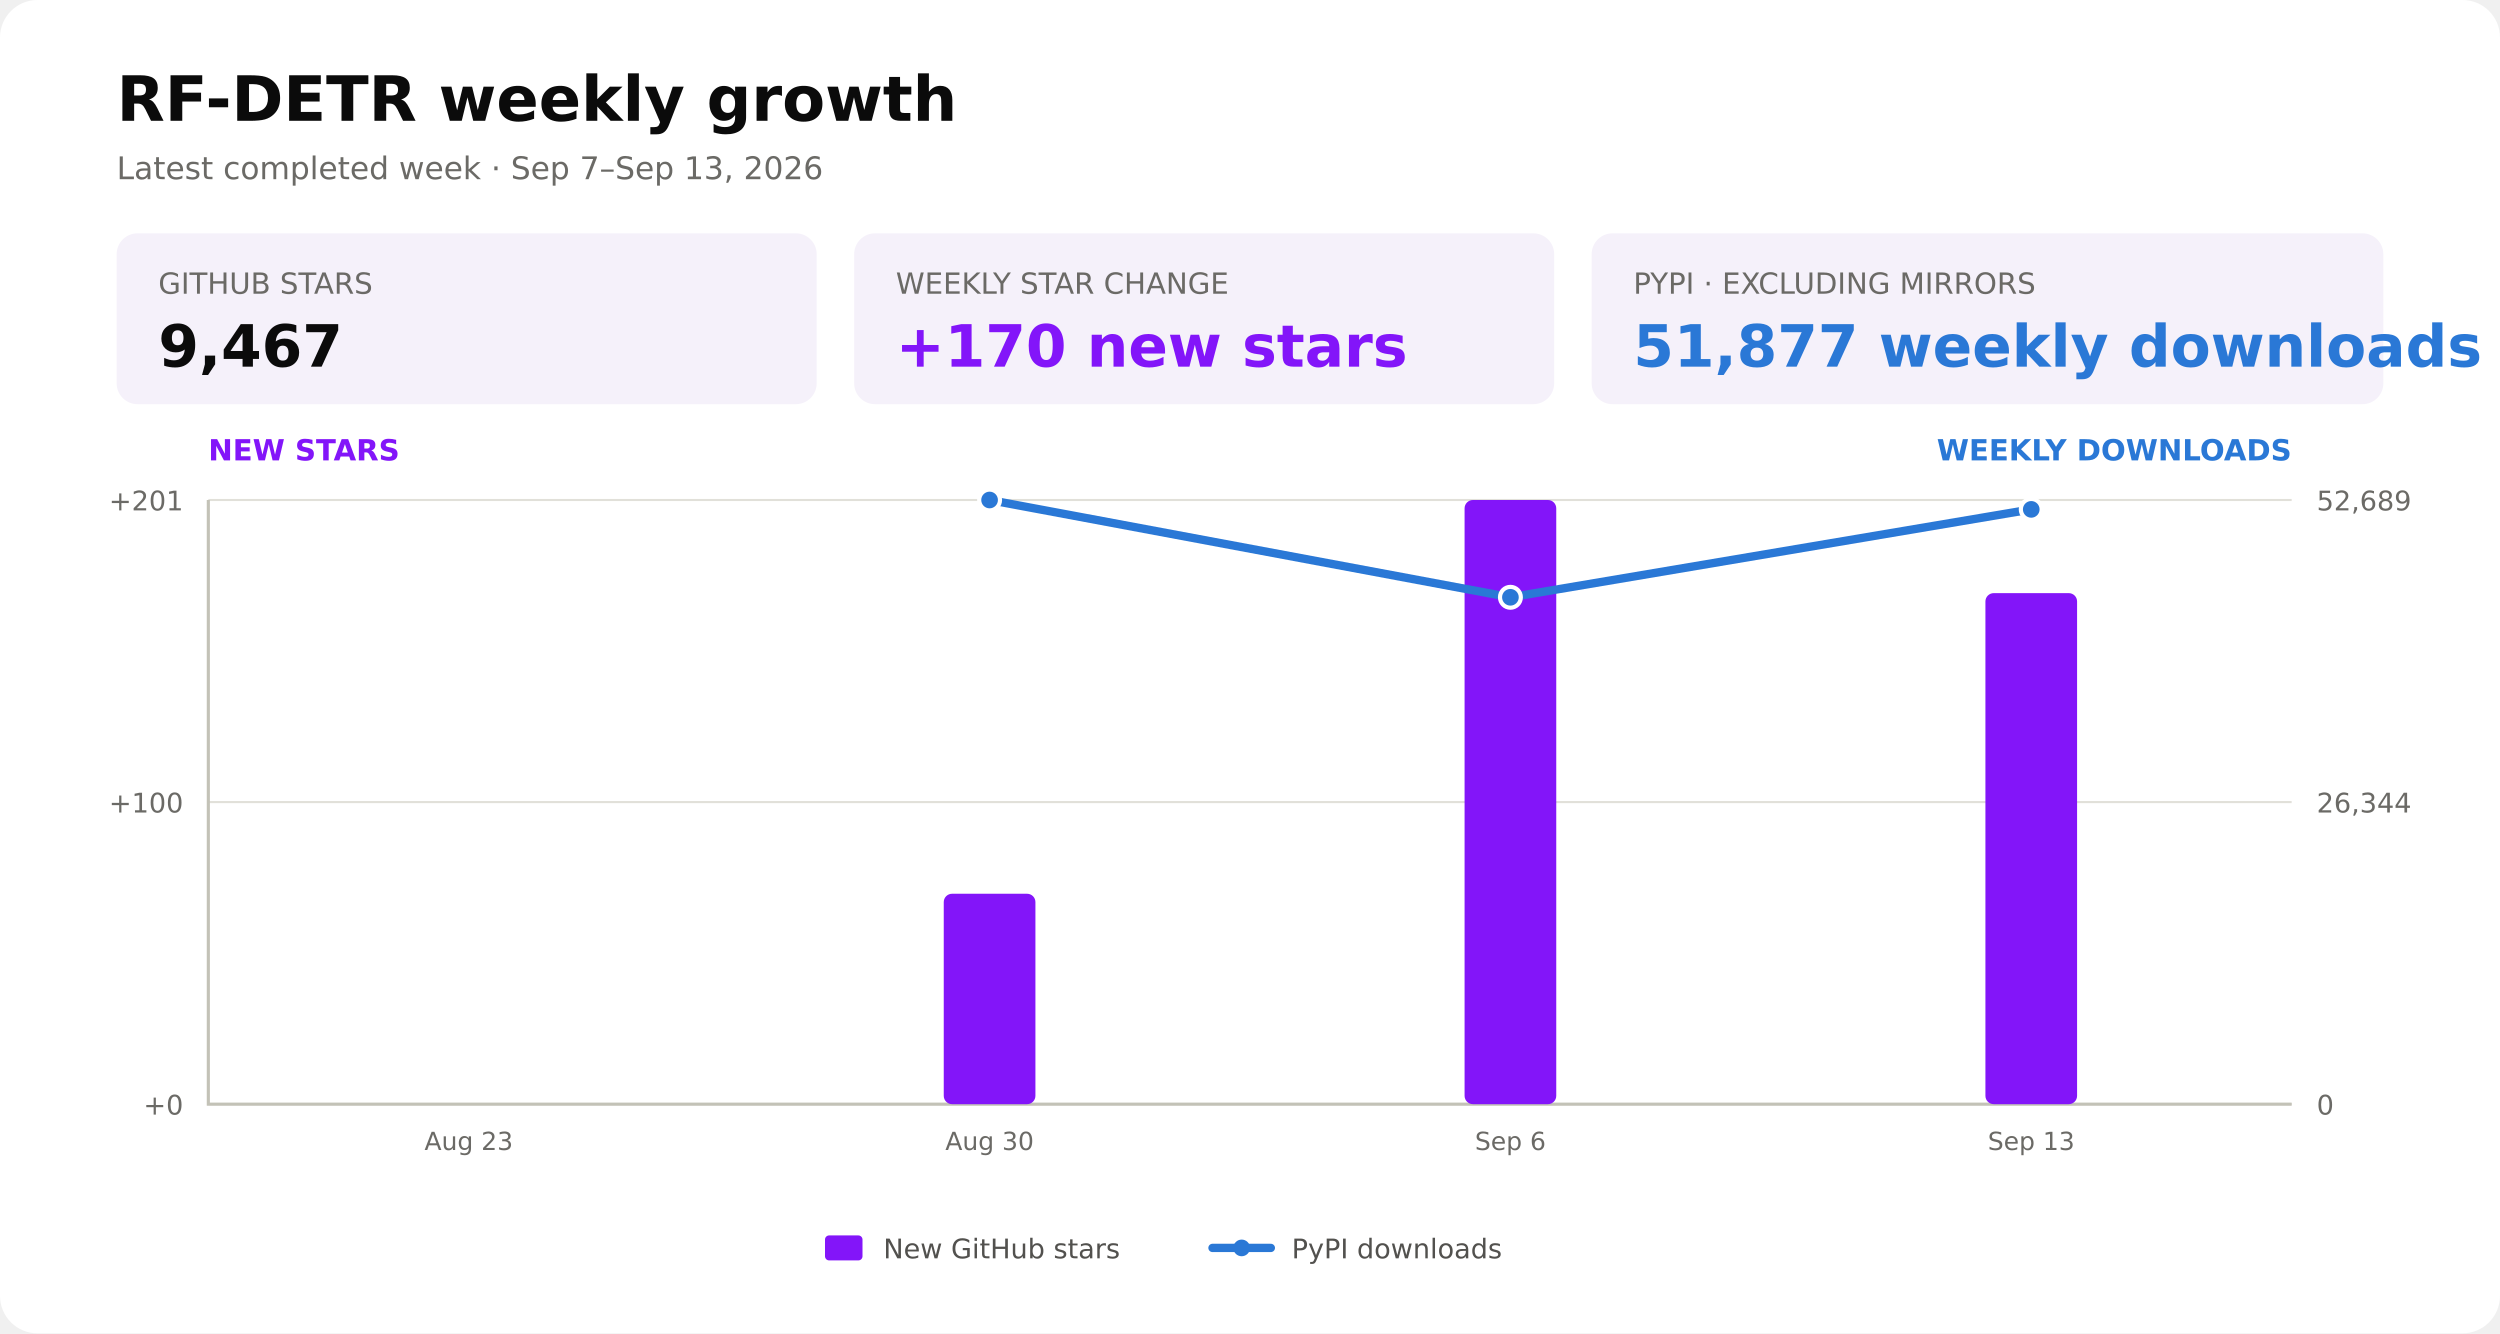
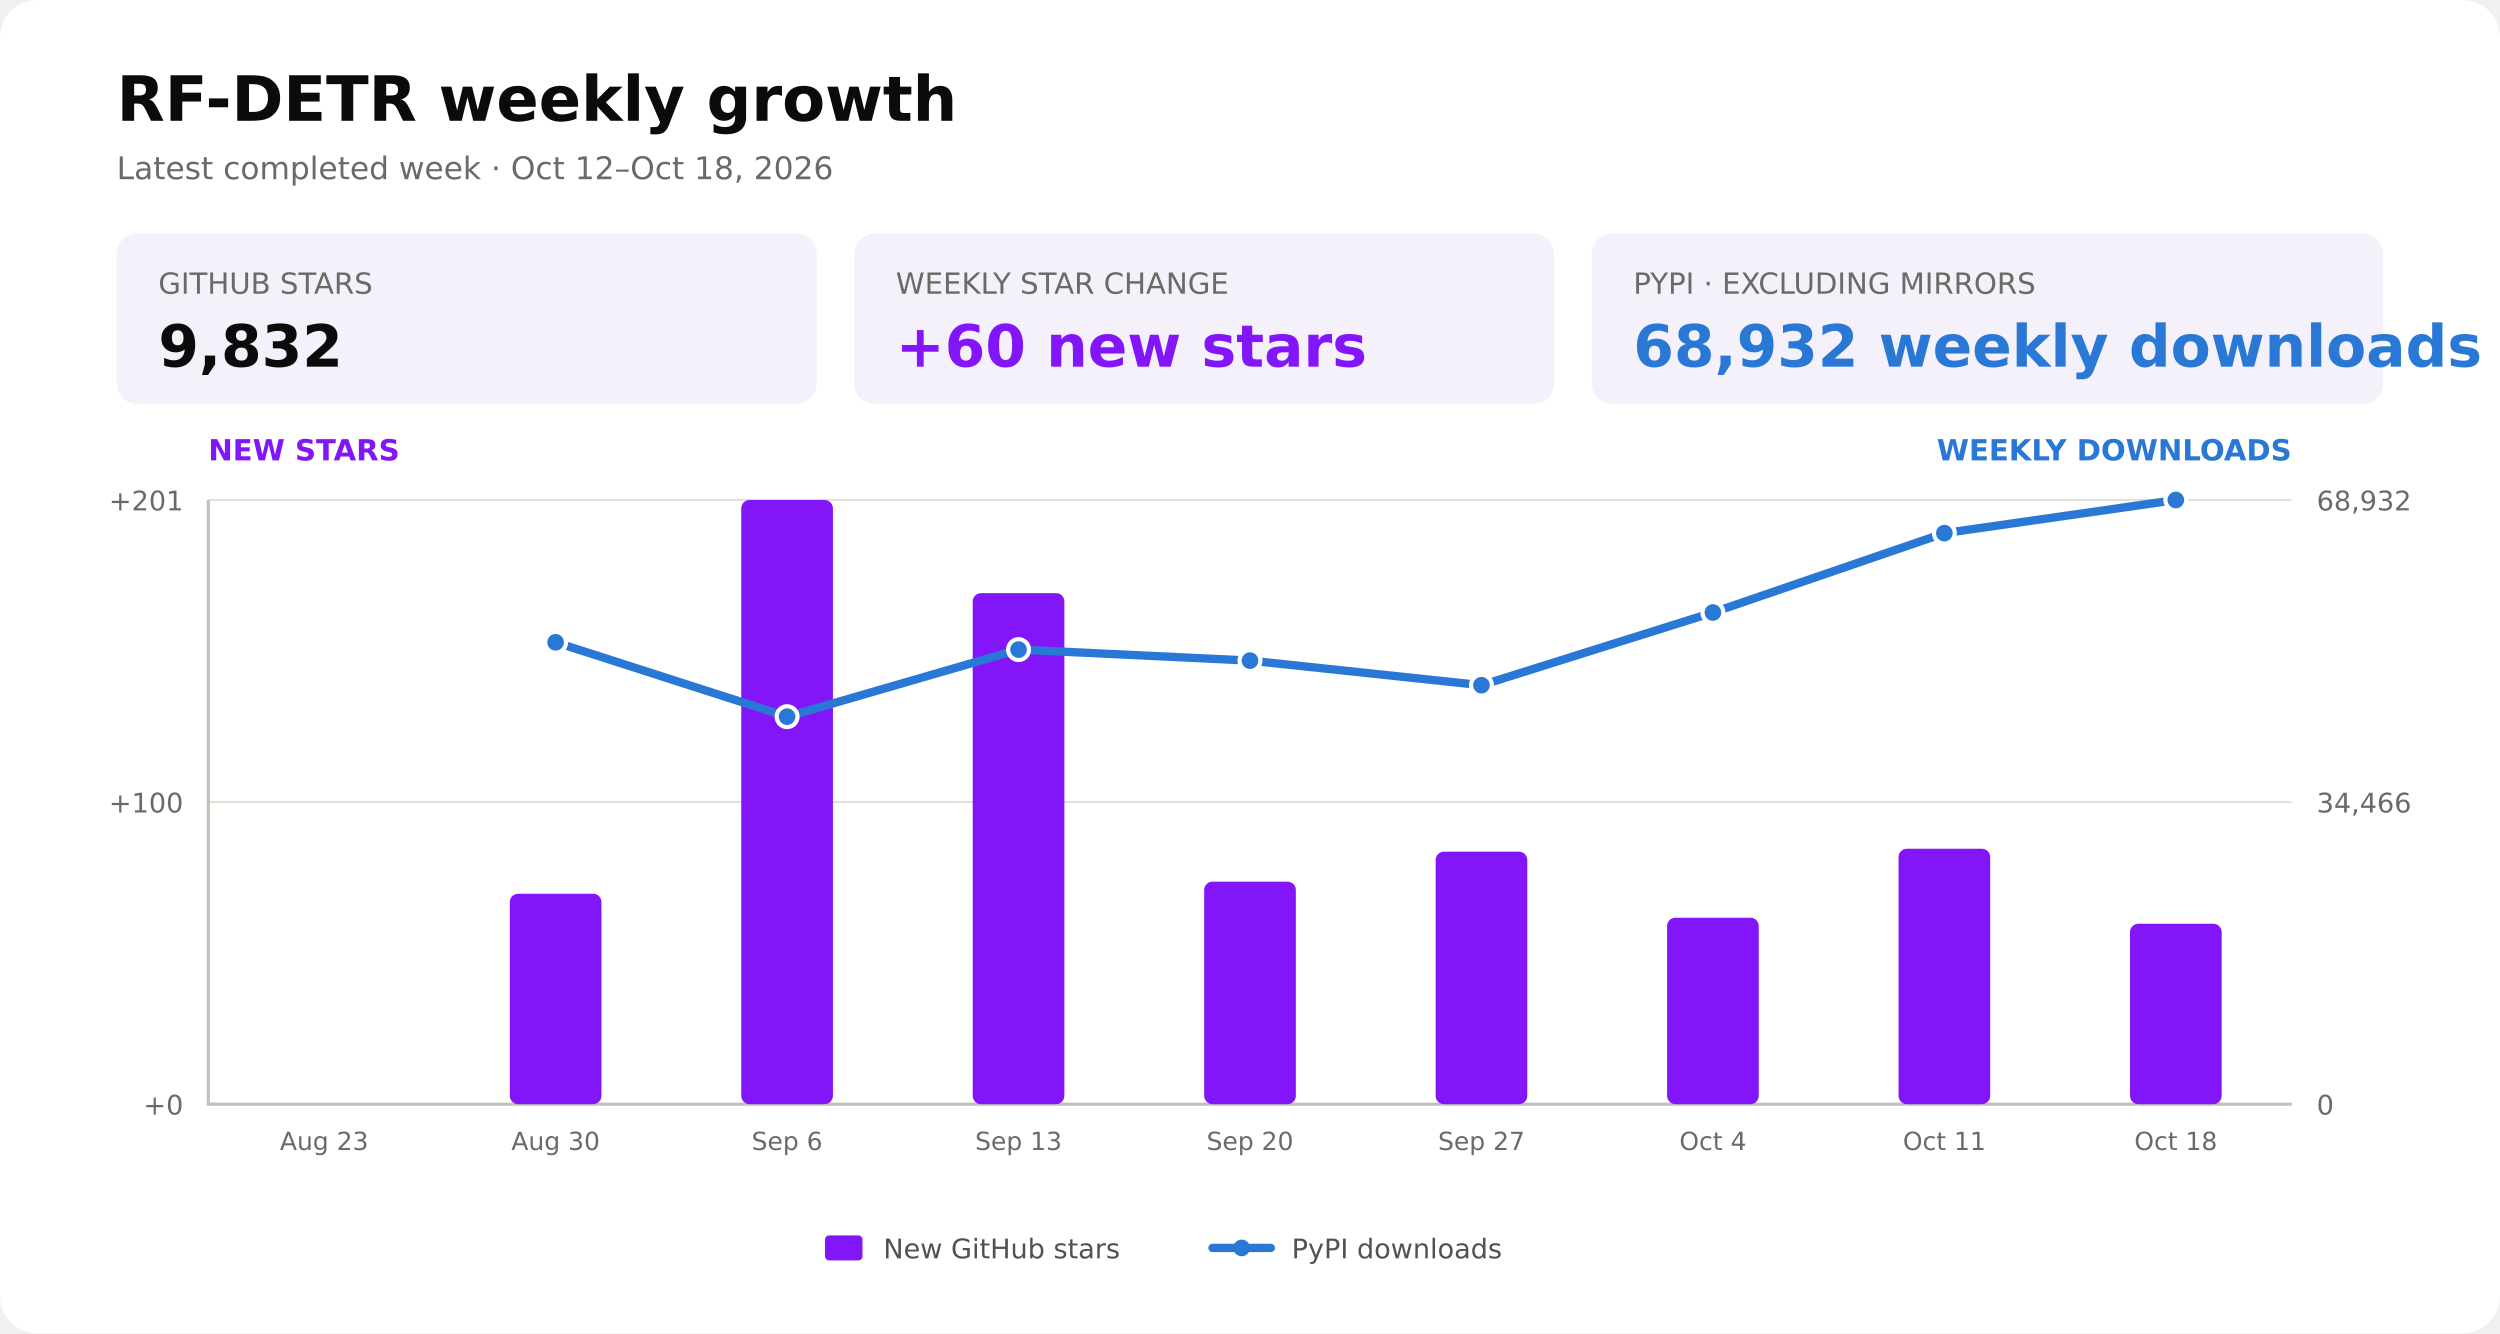
<svg xmlns="http://www.w3.org/2000/svg" width="1200" height="640" viewBox="0 0 1200 640" role="img" aria-labelledby="title description">
  <rect width="1200" height="640" rx="18" fill="#ffffff" />
  <text x="56" y="58" fill="#0b0b0b" font-family="DejaVu Sans, Arial, sans-serif" font-size="30" font-weight="700">RF-DETR weekly growth</text>
-   <text x="56" y="86" fill="#6b6a66" font-family="DejaVu Sans, Arial, sans-serif" font-size="15">Latest completed week · Sep 7–Sep 13, 2026</text>
+   <text x="56" y="86" fill="#6b6a66" font-family="DejaVu Sans, Arial, sans-serif" font-size="15">Latest completed week · Oct 12–Oct 18, 2026</text>
  <g font-family="DejaVu Sans, Arial, sans-serif">
    <rect x="56" y="112" width="336" height="82" rx="10" fill="#f5f1fa" />
    <text x="76" y="141" fill="#6b6a66" font-size="14">GITHUB STARS</text>
-     <text x="76" y="176" fill="#0b0b0b" font-size="28" font-weight="700">9,467</text>
+     <text x="76" y="176" fill="#0b0b0b" font-size="28" font-weight="700">9,832</text>
    <rect x="410" y="112" width="336" height="82" rx="10" fill="#f5f1fa" />
    <text x="430" y="141" fill="#6b6a66" font-size="14">WEEKLY STAR CHANGE</text>
-     <text x="430" y="176" fill="#8315f9" font-size="28" font-weight="700">+170 new stars</text>
+     <text x="430" y="176" fill="#8315f9" font-size="28" font-weight="700">+60 new stars</text>
    <rect x="764" y="112" width="380" height="82" rx="10" fill="#f5f1fa" />
    <text x="784" y="141" fill="#6b6a66" font-size="14">PYPI · EXCLUDING MIRRORS</text>
-     <text x="784" y="176" fill="#2a78d6" font-size="28" font-weight="700">51,877 weekly downloads</text>
+     <text x="784" y="176" fill="#2a78d6" font-size="28" font-weight="700">68,932 weekly downloads</text>
  </g>
  <g aria-hidden="true" fill="none" stroke="#e1e0d9" stroke-width="1">
    <path d="M100 530.0H1100" />
    <path d="M100 385.0H1100" />
    <path d="M100 240.0H1100" />
  </g>
  <path d="M100 240V530H1100" fill="none" stroke="#c3c2b7" stroke-width="1.5" />
  <g fill="#6b6a66" font-family="DejaVu Sans, Arial, sans-serif" font-size="13">
    <text x="88" y="535.0" text-anchor="end">+0</text>
    <text x="1112" y="535.0" text-anchor="start">0</text>
    <text x="88" y="390.0" text-anchor="end">+100</text>
-     <text x="1112" y="390.0" text-anchor="start">26,344</text>
+     <text x="1112" y="390.0" text-anchor="start">34,466</text>
    <text x="88" y="245.0" text-anchor="end">+201</text>
-     <text x="1112" y="245.0" text-anchor="start">52,689</text>
+     <text x="1112" y="245.0" text-anchor="start">68,932</text>
    <text x="100" y="221" fill="#8315f9" font-size="14" font-weight="700">NEW STARS</text>
    <text x="1100" y="221" fill="#2a78d6" font-size="14" font-weight="700" text-anchor="end">WEEKLY DOWNLOADS</text>
  </g>
  <g id="weekly-stars-bars">
-     <rect x="453.0" y="429.0" width="44.0" height="101.0" rx="4" fill="#8315f9" />
-     <rect x="703.0" y="240.0" width="44.0" height="290.0" rx="4" fill="#8315f9" />
-     <rect x="953.0" y="284.7" width="44.0" height="245.3" rx="4" fill="#8315f9" />
+     <rect x="244.7" y="429.0" width="44.0" height="101.0" rx="4" fill="#8315f9" />
+     <rect x="355.8" y="240.0" width="44.0" height="290.0" rx="4" fill="#8315f9" />
+     <rect x="466.9" y="284.7" width="44.0" height="245.3" rx="4" fill="#8315f9" />
+     <rect x="578.0" y="423.2" width="44.0" height="106.8" rx="4" fill="#8315f9" />
+     <rect x="689.1" y="408.8" width="44.0" height="121.2" rx="4" fill="#8315f9" />
+     <rect x="800.2" y="440.5" width="44.0" height="89.5" rx="4" fill="#8315f9" />
+     <rect x="911.3" y="407.4" width="44.0" height="122.6" rx="4" fill="#8315f9" />
+     <rect x="1022.4" y="443.4" width="44.0" height="86.6" rx="4" fill="#8315f9" />
  </g>
  <g id="weekly-downloads-line">
-     <polyline points="475.0,240.0 725.0,286.7 975.0,244.5" fill="none" stroke="#2a78d6" stroke-width="4" stroke-linecap="round" stroke-linejoin="round" />
-     <circle cx="475.0" cy="240.0" r="5" fill="#2a78d6" stroke="#ffffff" stroke-width="2" />
-     <circle cx="725.0" cy="286.7" r="5" fill="#2a78d6" stroke="#ffffff" stroke-width="2" />
-     <circle cx="975.0" cy="244.5" r="5" fill="#2a78d6" stroke="#ffffff" stroke-width="2" />
+     <polyline points="266.7,308.3 377.8,344.0 488.9,311.8 600.0,317.1 711.1,328.9 822.2,294.0 933.3,255.9 1044.4,240.0" fill="none" stroke="#2a78d6" stroke-width="4" stroke-linecap="round" stroke-linejoin="round" />
+     <circle cx="266.7" cy="308.3" r="5" fill="#2a78d6" stroke="#ffffff" stroke-width="2" />
+     <circle cx="377.8" cy="344.0" r="5" fill="#2a78d6" stroke="#ffffff" stroke-width="2" />
+     <circle cx="488.9" cy="311.8" r="5" fill="#2a78d6" stroke="#ffffff" stroke-width="2" />
+     <circle cx="600.0" cy="317.1" r="5" fill="#2a78d6" stroke="#ffffff" stroke-width="2" />
+     <circle cx="711.1" cy="328.9" r="5" fill="#2a78d6" stroke="#ffffff" stroke-width="2" />
+     <circle cx="822.2" cy="294.0" r="5" fill="#2a78d6" stroke="#ffffff" stroke-width="2" />
+     <circle cx="933.3" cy="255.9" r="5" fill="#2a78d6" stroke="#ffffff" stroke-width="2" />
+     <circle cx="1044.4" cy="240.0" r="5" fill="#2a78d6" stroke="#ffffff" stroke-width="2" />
  </g>
  <g fill="#6b6a66" font-family="DejaVu Sans, Arial, sans-serif" font-size="12" text-anchor="middle">
-     <text x="225.0" y="552">Aug 23</text>
-     <text x="475.0" y="552">Aug 30</text>
-     <text x="725.0" y="552">Sep 6</text>
-     <text x="975.0" y="552">Sep 13</text>
+     <text x="155.6" y="552">Aug 23</text>
+     <text x="266.7" y="552">Aug 30</text>
+     <text x="377.8" y="552">Sep 6</text>
+     <text x="488.9" y="552">Sep 13</text>
+     <text x="600.0" y="552">Sep 20</text>
+     <text x="711.1" y="552">Sep 27</text>
+     <text x="822.2" y="552">Oct 4</text>
+     <text x="933.3" y="552">Oct 11</text>
+     <text x="1044.4" y="552">Oct 18</text>
  </g>
  <g font-family="DejaVu Sans, Arial, sans-serif" font-size="13" fill="#52514e">
    <rect x="396" y="593" width="18" height="12" rx="2" fill="#8315f9" />
    <text x="424" y="604">New GitHub stars</text>
    <path d="M582 599H610" fill="none" stroke="#2a78d6" stroke-width="4" stroke-linecap="round" />
    <circle cx="596" cy="599" r="4" fill="#2a78d6" />
    <text x="620" y="604">PyPI downloads</text>
  </g>
</svg>
